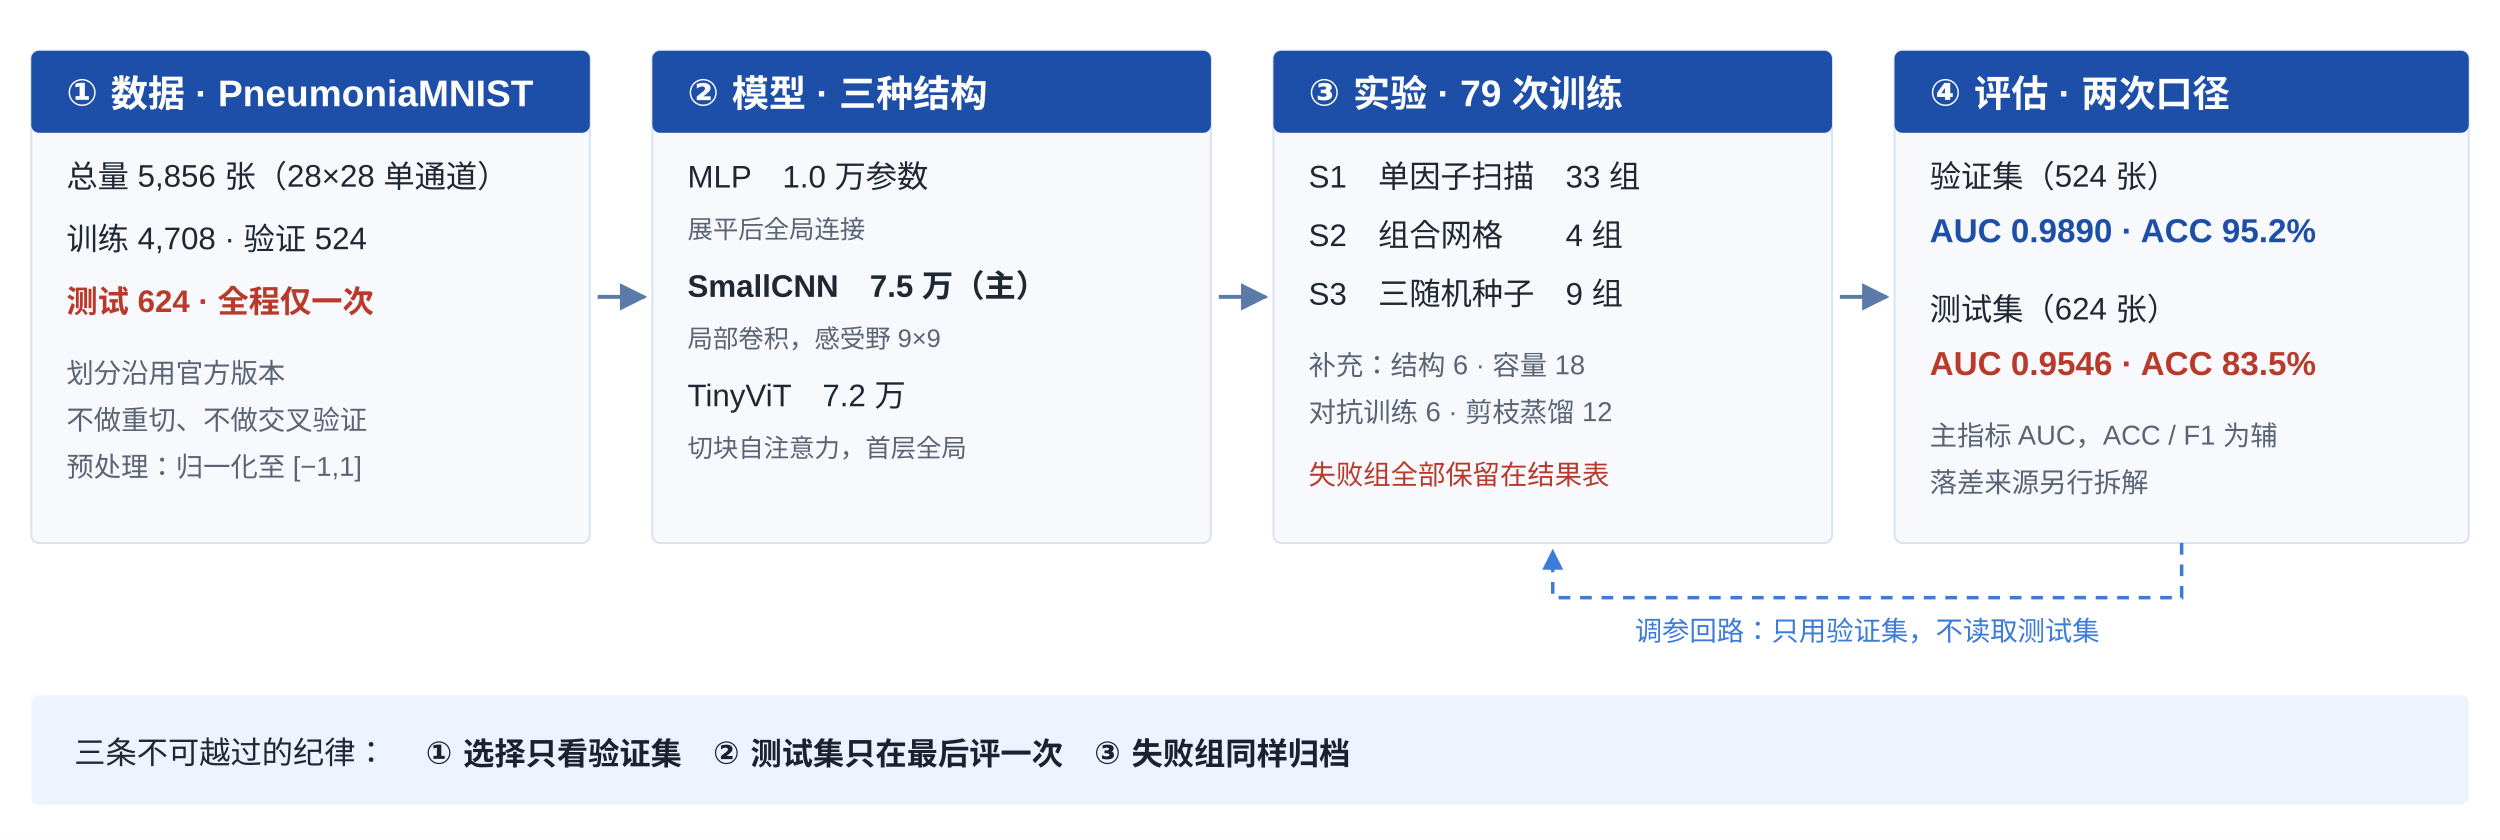
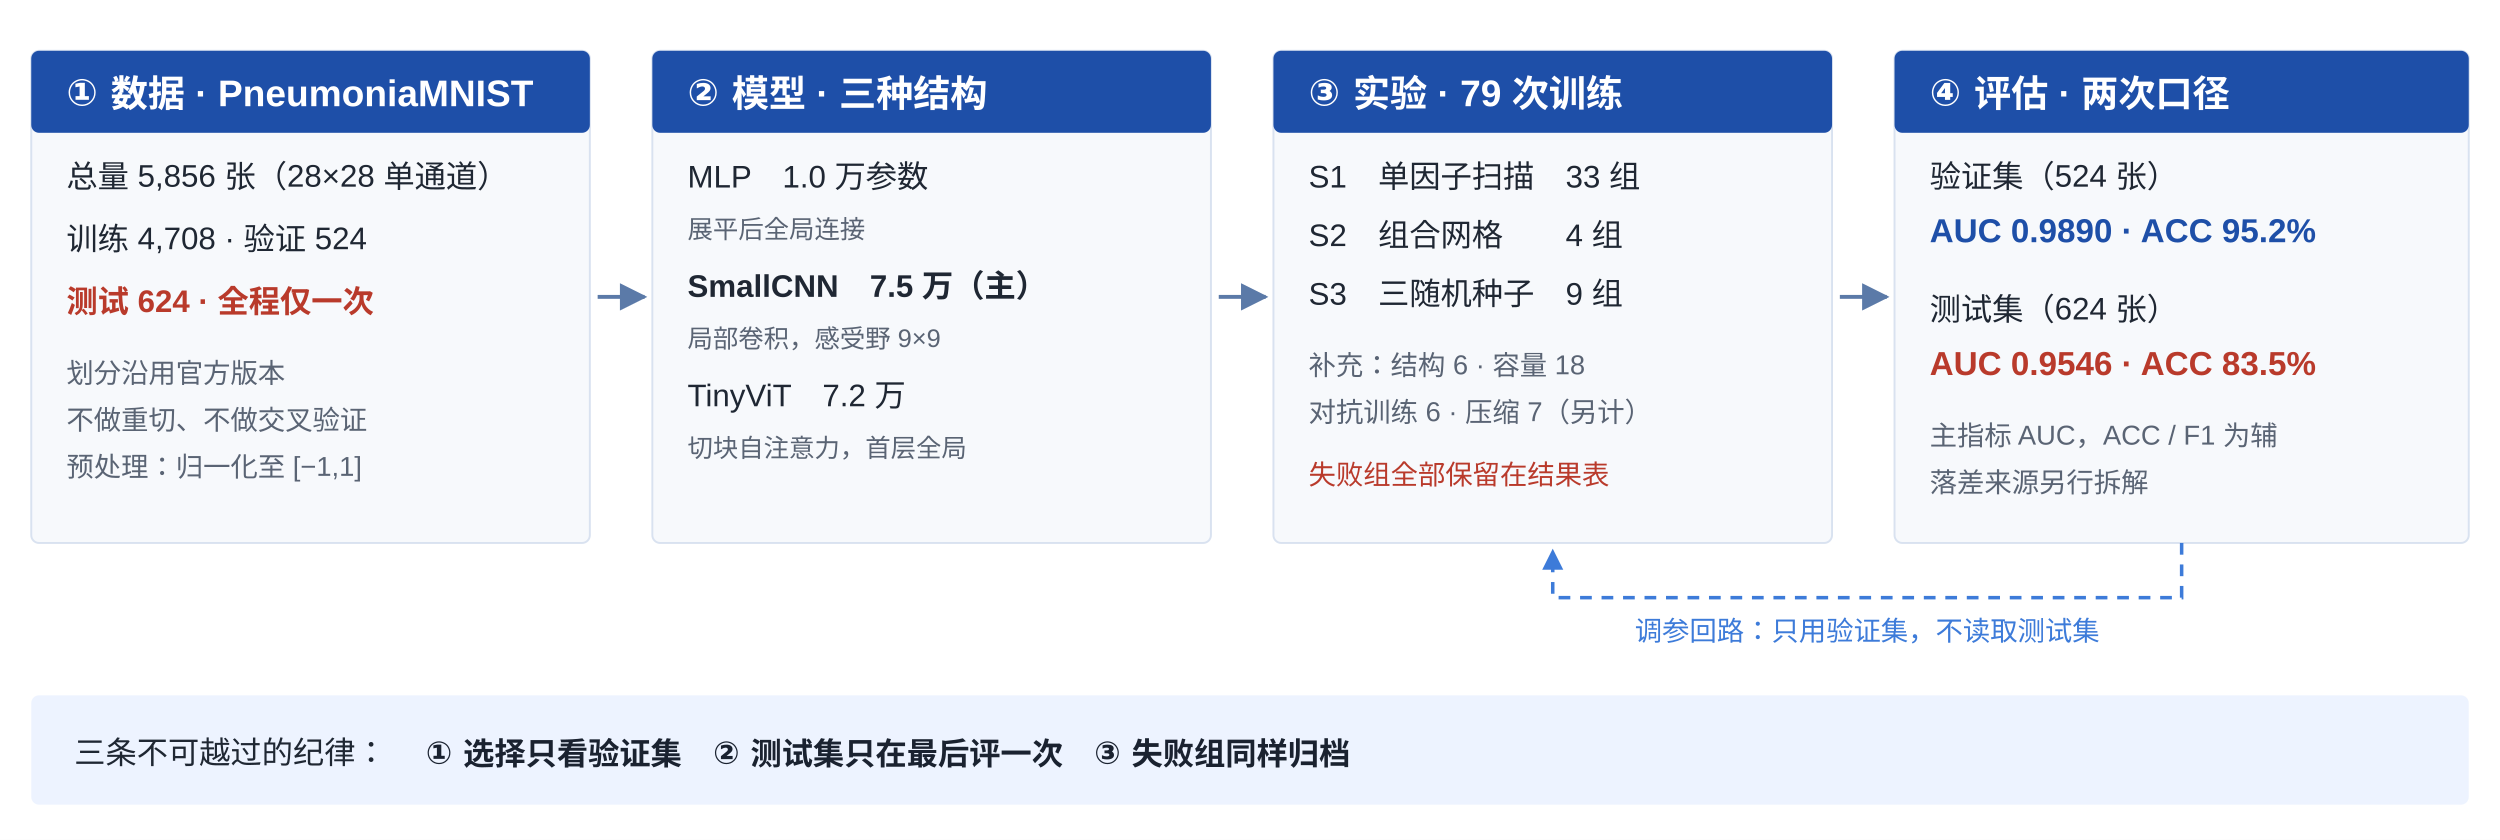
<svg xmlns="http://www.w3.org/2000/svg" width="1280" height="430" viewBox="0 0 1280 430" font-family="Microsoft YaHei, Arial, sans-serif">
  <defs>
    <marker id="ar" viewBox="0 0 10 10" refX="9" refY="5" markerWidth="7" markerHeight="7" orient="auto">
      <path d="M0 0 L10 5 L0 10 z" fill="#5B7AA8" />
    </marker>
    <marker id="arD" viewBox="0 0 10 10" refX="9" refY="5" markerWidth="6" markerHeight="6" orient="auto">
      <path d="M0 0 L10 5 L0 10 z" fill="#3D7BD9" />
    </marker>
  </defs>
  <rect x="0" y="0" width="1280" height="430" fill="#FFFFFF" />
  <rect x="16" y="26" width="286" height="252" rx="4" fill="#F7F9FC" stroke="#D9E2F0" />
  <rect x="16" y="26" width="286" height="42" rx="4" fill="#1E4FA8" />
  <text x="34" y="54" font-size="19" font-weight="bold" fill="#FFFFFF">① 数据 · PneumoniaMNIST</text>
  <text x="34" y="96" font-size="16" fill="#1F2733">总量 5,856 张（28×28 单通道）</text>
  <text x="34" y="128" font-size="16" fill="#1F2733">训练 4,708 · 验证 524</text>
  <text x="34" y="160" font-size="16" font-weight="bold" fill="#B93A2B">测试 624 · 全程仅一次</text>
  <text x="34" y="196" font-size="14" fill="#5A6474">划分沿用官方版本</text>
  <text x="34" y="220" font-size="14" fill="#5A6474">不做重切、不做交叉验证</text>
  <text x="34" y="244" font-size="14" fill="#5A6474">预处理：归一化至 [−1,1]</text>
  <path d="M306 152 L330 152" stroke="#5B7AA8" stroke-width="2" marker-end="url(#ar)" />
  <rect x="334" y="26" width="286" height="252" rx="4" fill="#F7F9FC" stroke="#D9E2F0" />
  <rect x="334" y="26" width="286" height="42" rx="4" fill="#1E4FA8" />
  <text x="352" y="54" font-size="19" font-weight="bold" fill="#FFFFFF">② 模型 · 三种结构</text>
  <text x="352" y="96" font-size="16" fill="#1F2733">MLP　1.0 万参数</text>
  <text x="352" y="122" font-size="13" fill="#5A6474">展平后全局连接</text>
  <text x="352" y="152" font-size="16" font-weight="bold" fill="#1F2733">SmallCNN　7.5 万（主）</text>
  <text x="352" y="178" font-size="13" fill="#5A6474">局部卷积，感受野 9×9</text>
  <text x="352" y="208" font-size="16" fill="#1F2733">TinyViT　7.2 万</text>
  <text x="352" y="234" font-size="13" fill="#5A6474">切块自注意力，首层全局</text>
  <path d="M624 152 L648 152" stroke="#5B7AA8" stroke-width="2" marker-end="url(#ar)" />
  <rect x="652" y="26" width="286" height="252" rx="4" fill="#F7F9FC" stroke="#D9E2F0" />
  <rect x="652" y="26" width="286" height="42" rx="4" fill="#1E4FA8" />
  <text x="670" y="54" font-size="19" font-weight="bold" fill="#FFFFFF">③ 实验 · 79 次训练</text>
  <text x="670" y="96" font-size="16" fill="#1F2733">S1　单因子扫描　33 组</text>
  <text x="670" y="126" font-size="16" fill="#1F2733">S2　组合网格　　4 组</text>
  <text x="670" y="156" font-size="16" fill="#1F2733">S3　三随机种子　9 组</text>
  <text x="670" y="192" font-size="14" fill="#5A6474">补充：结构 6 · 容量 18</text>
-   <text x="670" y="216" font-size="14" fill="#5A6474">　　　对抗训练 6 · 剪枝蒸馏 12</text>
+   <text x="670" y="216" font-size="14" fill="#5A6474">　　　对抗训练 6 · 压缩 7（另计）</text>
  <text x="670" y="248" font-size="14" fill="#B93A2B">失败组全部保留在结果表</text>
  <path d="M942 152 L966 152" stroke="#5B7AA8" stroke-width="2" marker-end="url(#ar)" />
  <rect x="970" y="26" width="294" height="252" rx="4" fill="#F7F9FC" stroke="#D9E2F0" />
  <rect x="970" y="26" width="294" height="42" rx="4" fill="#1E4FA8" />
  <text x="988" y="54" font-size="19" font-weight="bold" fill="#FFFFFF">④ 评估 · 两次口径</text>
  <text x="988" y="96" font-size="16" fill="#1F2733">验证集（524 张）</text>
  <text x="988" y="124" font-size="17" font-weight="bold" fill="#1E4FA8">AUC 0.9890 · ACC 95.2%</text>
  <text x="988" y="164" font-size="16" fill="#1F2733">测试集（624 张）</text>
  <text x="988" y="192" font-size="17" font-weight="bold" fill="#B93A2B">AUC 0.9546 · ACC 83.5%</text>
  <text x="988" y="228" font-size="14" fill="#5A6474">主指标 AUC，ACC / F1 为辅</text>
  <text x="988" y="252" font-size="14" fill="#5A6474">落差来源另行拆解</text>
  <path d="M1117 278 L1117 306 L795 306 L795 282" fill="none" stroke="#3D7BD9" stroke-width="1.8" stroke-dasharray="6 5" marker-end="url(#arD)" />
  <text x="956" y="328" font-size="14" fill="#3D7BD9" text-anchor="middle">调参回路：只用验证集，不读取测试集</text>
  <rect x="16" y="356" width="1248" height="56" rx="4" fill="#EDF3FF" />
  <text x="38" y="391" font-size="16" fill="#1F2733">三条不可越过的纪律：</text>
  <text x="218" y="391" font-size="16" font-weight="bold" fill="#1A2230">① 选择只看验证集　② 测试集只在最后评一次　③ 失败组同样归档</text>
</svg>
